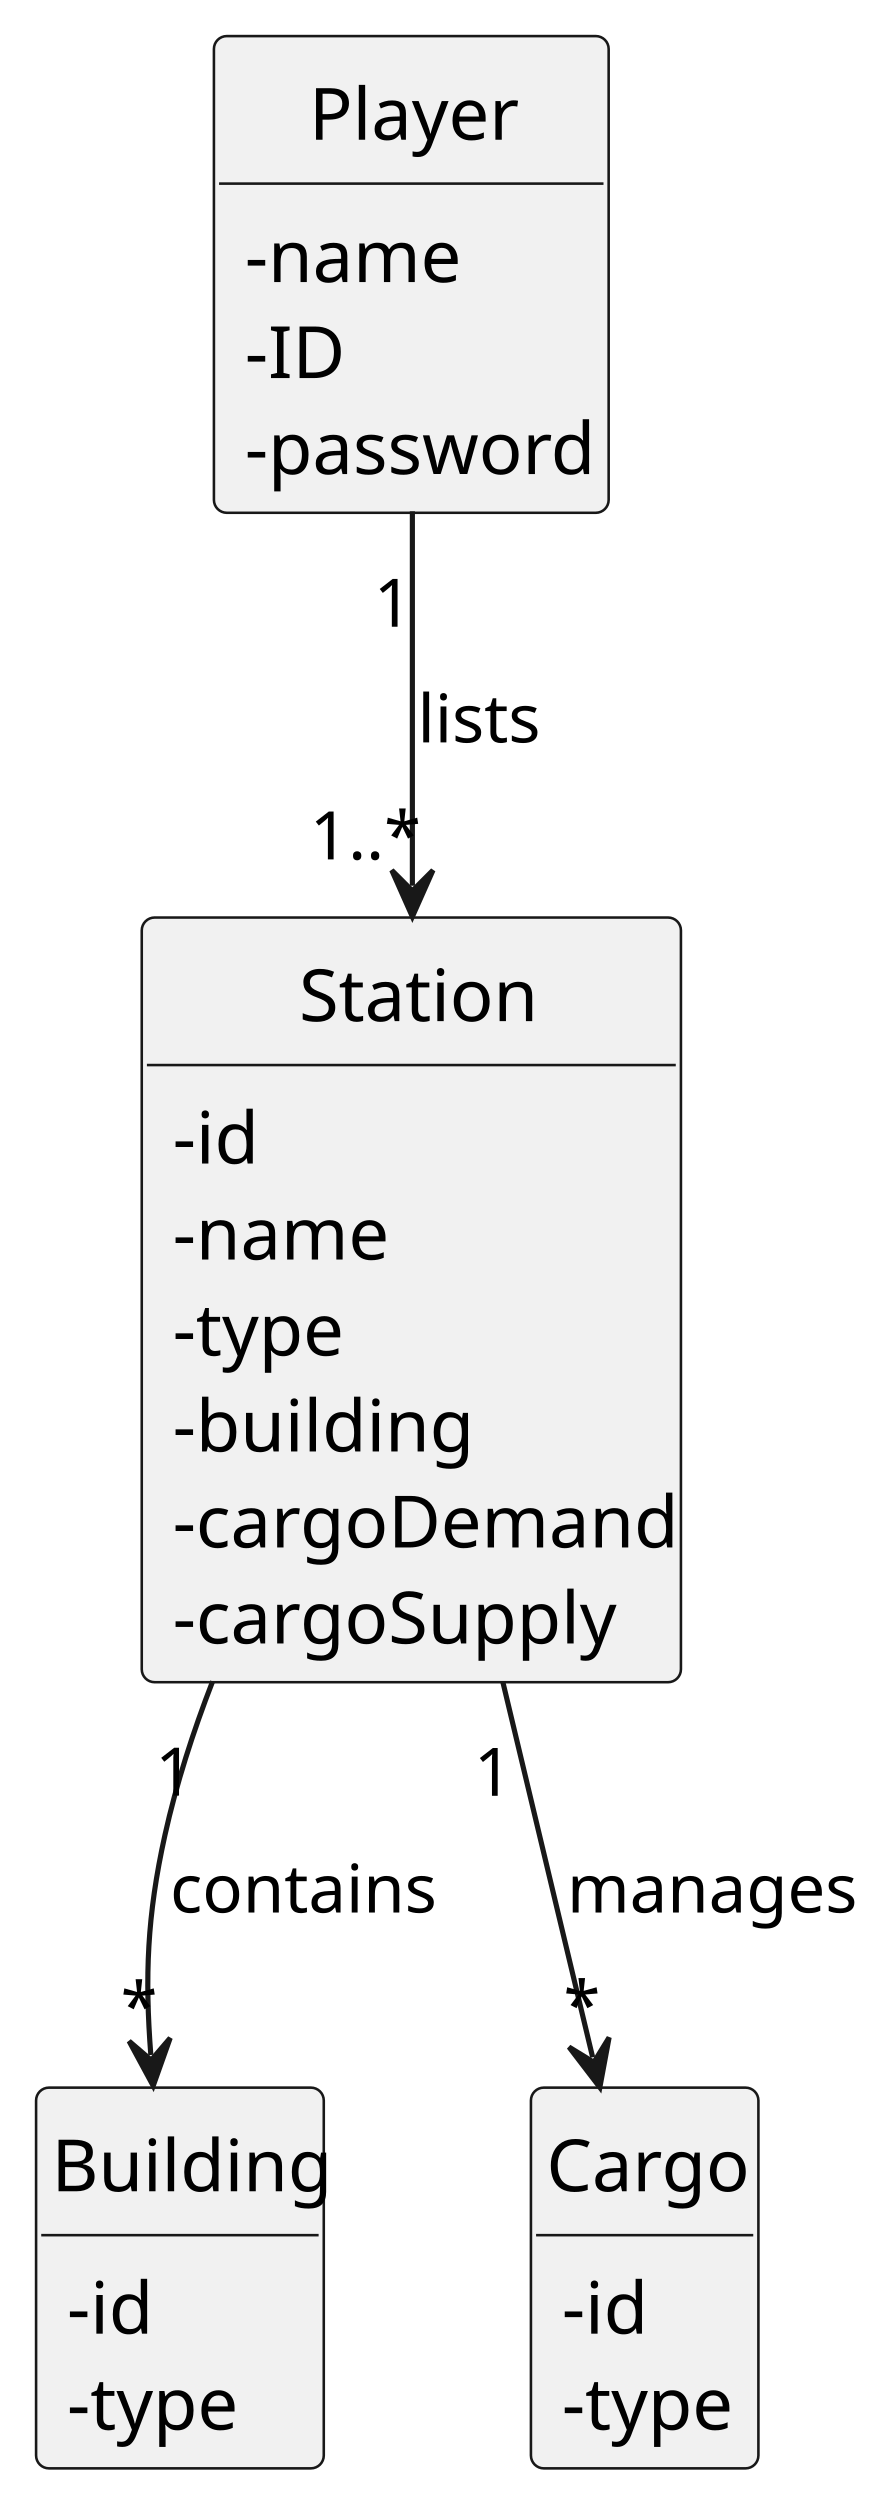
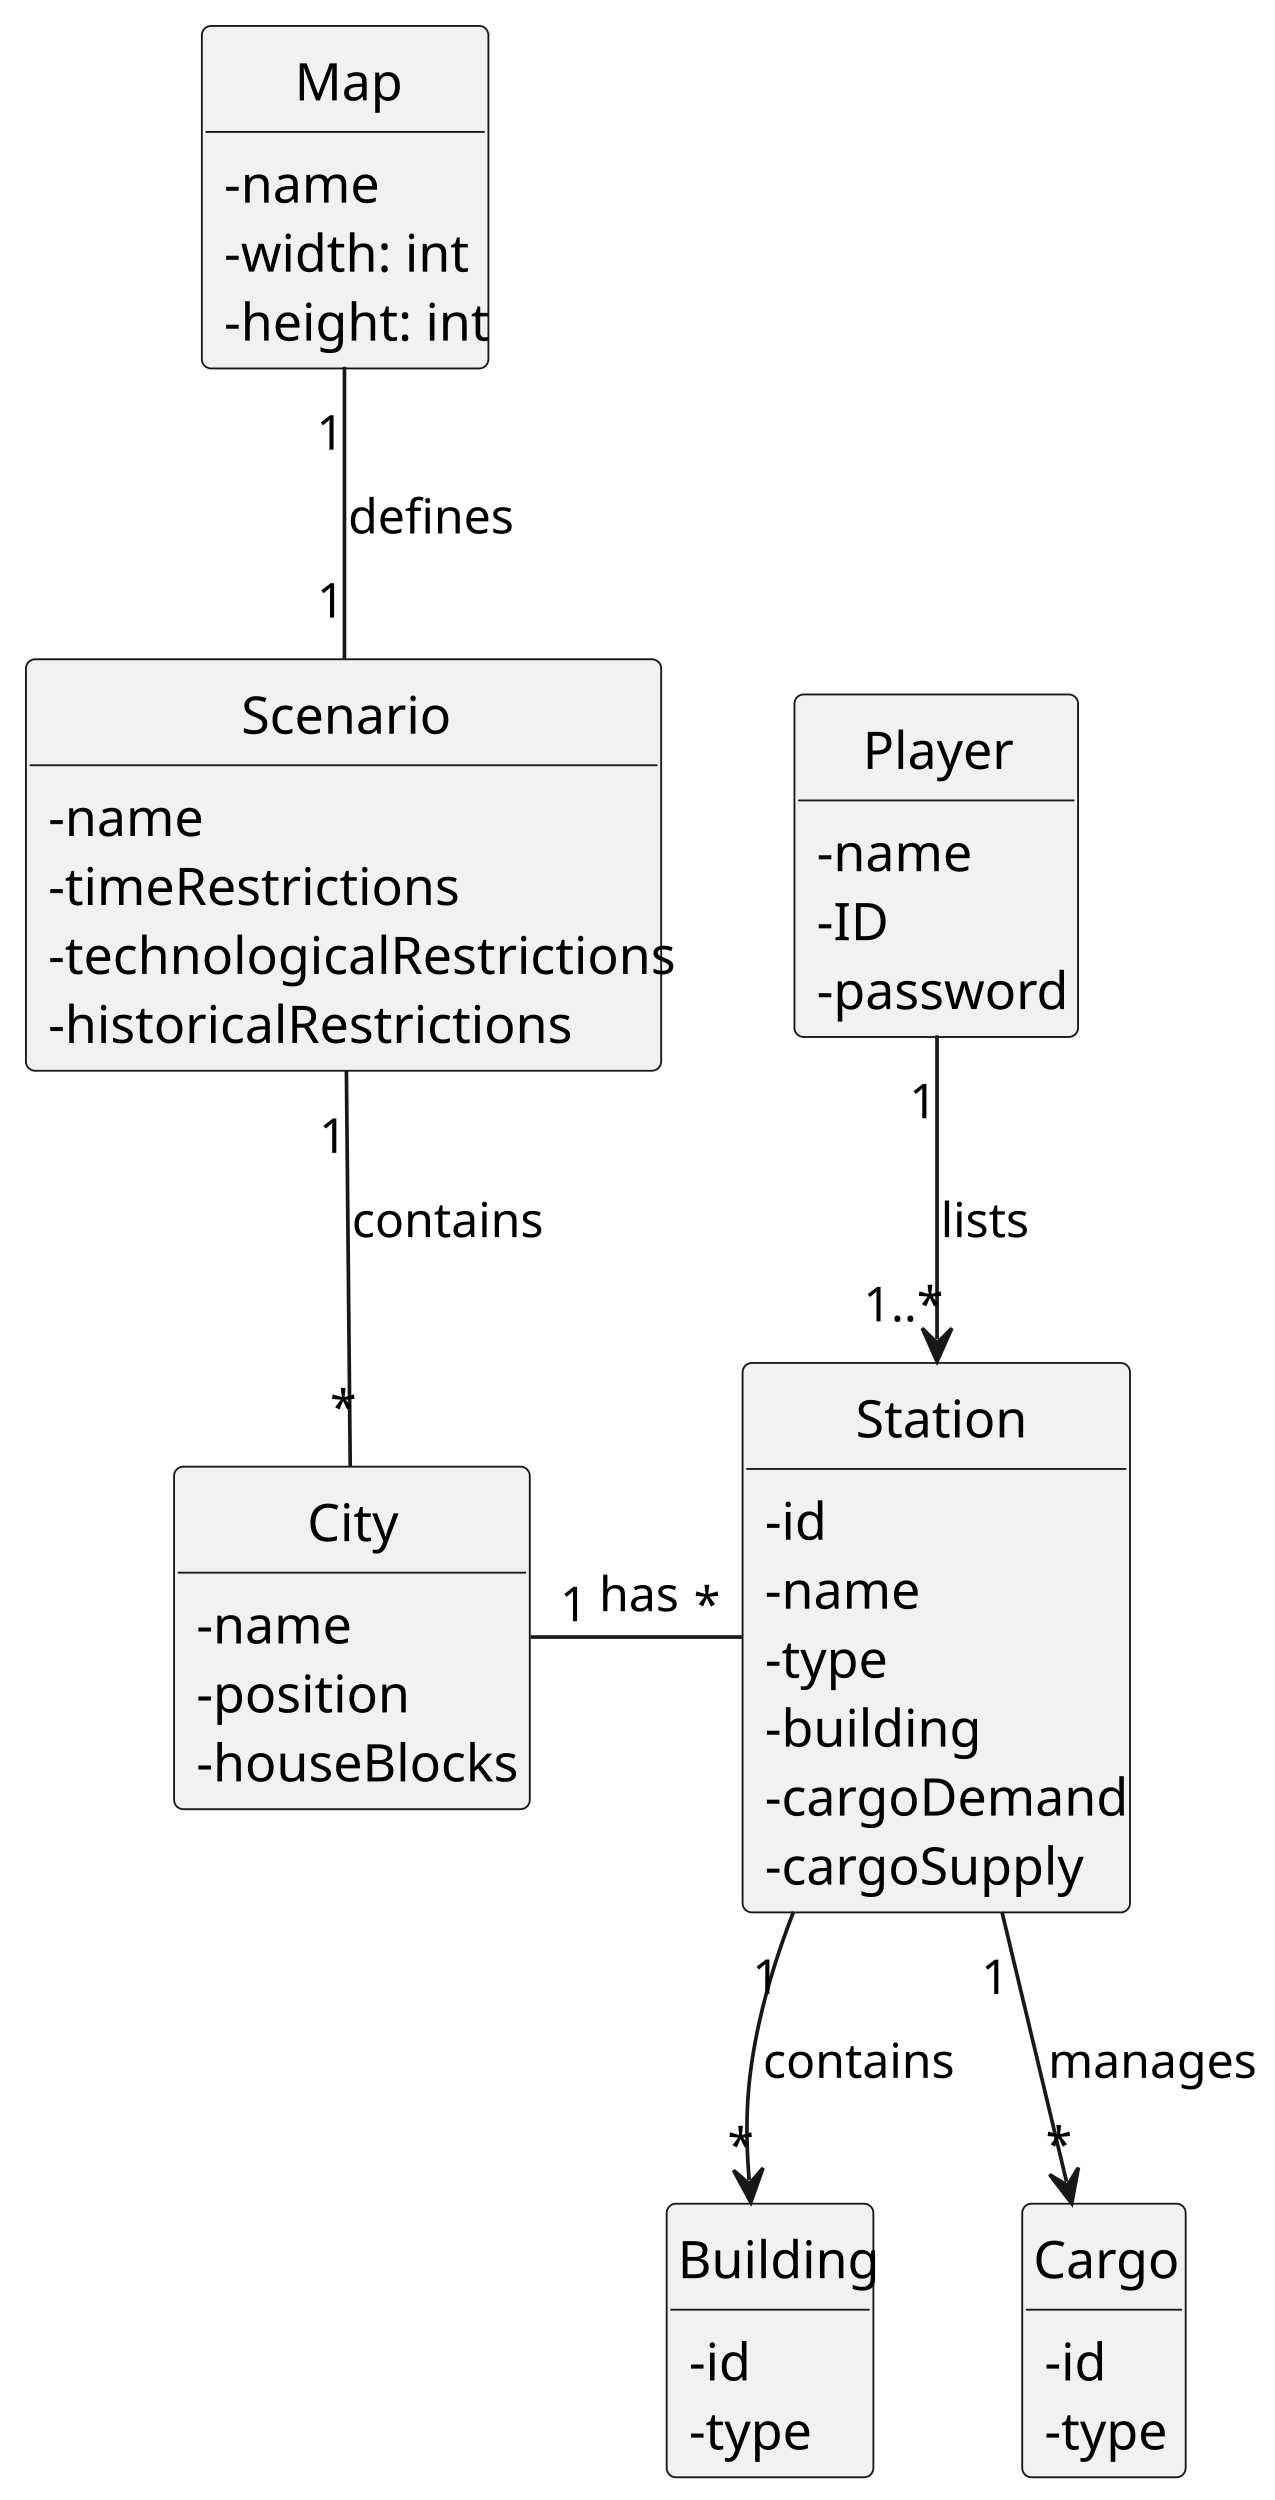
- <svg xmlns="http://www.w3.org/2000/svg" contentStyleType="text/css" height="485px" preserveAspectRatio="none" style="width:171px;height:485px;background:#FFFFFF;" version="1.1" viewBox="0 0 171 485" width="171px" zoomAndPan="magnify">
+ <svg xmlns="http://www.w3.org/2000/svg" contentStyleType="text/css" height="675px" preserveAspectRatio="none" style="width:344px;height:675px;background:#FFFFFF;" version="1.1" viewBox="0 0 344 675" width="344px" zoomAndPan="magnify">
  <defs />
  <g>
+     <g id="elem_Map">
+       <rect codeLine="11" fill="#F1F1F1" height="92.484" id="Map" rx="2.5" ry="2.5" style="stroke:#181818;stroke-width:0.5;" width="77.372" x="54.5" y="7" />
+       <text fill="#000000" font-family="sans-serif" font-size="14" lengthAdjust="spacing" textLength="27.234" x="79.569" y="27.107">Map</text>
+       <line style="stroke:#181818;stroke-width:0.5;" x1="55.5" x2="130.872" y1="35.621" y2="35.621" />
+       <text fill="#000000" font-family="sans-serif" font-size="14" lengthAdjust="spacing" textLength="39.683" x="60.5" y="54.728">-name</text>
+       <text fill="#000000" font-family="sans-serif" font-size="14" lengthAdjust="spacing" textLength="59.91" x="60.5" y="73.35">-width: int</text>
+       <text fill="#000000" font-family="sans-serif" font-size="14" lengthAdjust="spacing" textLength="65.372" x="60.5" y="91.971">-height: int</text>
+     </g>
+     <g id="elem_Scenario">
+       <rect codeLine="17" fill="#F1F1F1" height="111.106" id="Scenario" rx="2.5" ry="2.5" style="stroke:#181818;stroke-width:0.5;" width="171.517" x="7" y="178" />
+       <text fill="#000000" font-family="sans-serif" font-size="14" lengthAdjust="spacing" textLength="55.255" x="65.131" y="198.107">Scenario</text>
+       <line style="stroke:#181818;stroke-width:0.5;" x1="8" x2="177.517" y1="206.621" y2="206.621" />
+       <text fill="#000000" font-family="sans-serif" font-size="14" lengthAdjust="spacing" textLength="39.683" x="13" y="225.728">-name</text>
+       <text fill="#000000" font-family="sans-serif" font-size="14" lengthAdjust="spacing" textLength="104.241" x="13" y="244.35">-timeRestrictions</text>
+       <text fill="#000000" font-family="sans-serif" font-size="14" lengthAdjust="spacing" textLength="159.517" x="13" y="262.971">-technologicalRestrictions</text>
+       <text fill="#000000" font-family="sans-serif" font-size="14" lengthAdjust="spacing" textLength="133.034" x="13" y="281.592">-historicalRestrictions</text>
+     </g>
+     <g id="elem_City">
+       <rect codeLine="24" fill="#F1F1F1" height="92.484" id="City" rx="2.5" ry="2.5" style="stroke:#181818;stroke-width:0.5;" width="96.041" x="47" y="396" />
+       <text fill="#000000" font-family="sans-serif" font-size="14" lengthAdjust="spacing" textLength="24.11" x="82.965" y="416.107">City</text>
+       <line style="stroke:#181818;stroke-width:0.5;" x1="48" x2="142.041" y1="424.621" y2="424.621" />
+       <text fill="#000000" font-family="sans-serif" font-size="14" lengthAdjust="spacing" textLength="39.683" x="53" y="443.728">-name</text>
+       <text fill="#000000" font-family="sans-serif" font-size="14" lengthAdjust="spacing" textLength="52.917" x="53" y="462.35">-position</text>
+       <text fill="#000000" font-family="sans-serif" font-size="14" lengthAdjust="spacing" textLength="84.041" x="53" y="480.971">-houseBlocks</text>
+     </g>
    <g id="elem_Player">
-       <rect codeLine="11" fill="#F1F1F1" height="92.484" id="Player" rx="2.5" ry="2.5" style="stroke:#181818;stroke-width:0.5;" width="76.579" x="41.5" y="7" />
-       <text fill="#000000" font-family="sans-serif" font-size="14" lengthAdjust="spacing" textLength="39.683" x="59.948" y="27.107">Player</text>
-       <line style="stroke:#181818;stroke-width:0.5;" x1="42.5" x2="117.079" y1="35.621" y2="35.621" />
-       <text fill="#000000" font-family="sans-serif" font-size="14" lengthAdjust="spacing" textLength="39.683" x="47.5" y="54.728">-name</text>
-       <text fill="#000000" font-family="sans-serif" font-size="14" lengthAdjust="spacing" textLength="18.662" x="47.5" y="73.35">-ID</text>
-       <text fill="#000000" font-family="sans-serif" font-size="14" lengthAdjust="spacing" textLength="64.579" x="47.5" y="91.971">-password</text>
+       <rect codeLine="30" fill="#F1F1F1" height="92.484" id="Player" rx="2.5" ry="2.5" style="stroke:#181818;stroke-width:0.5;" width="76.579" x="214.5" y="187.5" />
+       <text fill="#000000" font-family="sans-serif" font-size="14" lengthAdjust="spacing" textLength="39.683" x="232.948" y="207.607">Player</text>
+       <line style="stroke:#181818;stroke-width:0.5;" x1="215.5" x2="290.079" y1="216.121" y2="216.121" />
+       <text fill="#000000" font-family="sans-serif" font-size="14" lengthAdjust="spacing" textLength="39.683" x="220.5" y="235.228">-name</text>
+       <text fill="#000000" font-family="sans-serif" font-size="14" lengthAdjust="spacing" textLength="18.662" x="220.5" y="253.85">-ID</text>
+       <text fill="#000000" font-family="sans-serif" font-size="14" lengthAdjust="spacing" textLength="64.579" x="220.5" y="272.471">-password</text>
    </g>
    <g id="elem_Station">
-       <rect codeLine="17" fill="#F1F1F1" height="148.348" id="Station" rx="2.5" ry="2.5" style="stroke:#181818;stroke-width:0.5;" width="104.6" x="27.5" y="178" />
-       <text fill="#000000" font-family="sans-serif" font-size="14" lengthAdjust="spacing" textLength="43.586" x="58.007" y="198.107">Station</text>
-       <line style="stroke:#181818;stroke-width:0.5;" x1="28.5" x2="131.1" y1="206.621" y2="206.621" />
-       <text fill="#000000" font-family="sans-serif" font-size="14" lengthAdjust="spacing" textLength="15.559" x="33.5" y="225.728">-id</text>
-       <text fill="#000000" font-family="sans-serif" font-size="14" lengthAdjust="spacing" textLength="39.683" x="33.5" y="244.35">-name</text>
-       <text fill="#000000" font-family="sans-serif" font-size="14" lengthAdjust="spacing" textLength="31.124" x="33.5" y="262.971">-type</text>
-       <text fill="#000000" font-family="sans-serif" font-size="14" lengthAdjust="spacing" textLength="52.924" x="33.5" y="281.592">-building</text>
-       <text fill="#000000" font-family="sans-serif" font-size="14" lengthAdjust="spacing" textLength="92.6" x="33.5" y="300.213">-cargoDemand</text>
-       <text fill="#000000" font-family="sans-serif" font-size="14" lengthAdjust="spacing" textLength="82.489" x="33.5" y="318.834">-cargoSupply</text>
+       <rect codeLine="36" fill="#F1F1F1" height="148.348" id="Station" rx="2.5" ry="2.5" style="stroke:#181818;stroke-width:0.5;" width="104.6" x="200.5" y="368" />
+       <text fill="#000000" font-family="sans-serif" font-size="14" lengthAdjust="spacing" textLength="43.586" x="231.007" y="388.107">Station</text>
+       <line style="stroke:#181818;stroke-width:0.5;" x1="201.5" x2="304.1" y1="396.621" y2="396.621" />
+       <text fill="#000000" font-family="sans-serif" font-size="14" lengthAdjust="spacing" textLength="15.559" x="206.5" y="415.728">-id</text>
+       <text fill="#000000" font-family="sans-serif" font-size="14" lengthAdjust="spacing" textLength="39.683" x="206.5" y="434.35">-name</text>
+       <text fill="#000000" font-family="sans-serif" font-size="14" lengthAdjust="spacing" textLength="31.124" x="206.5" y="452.971">-type</text>
+       <text fill="#000000" font-family="sans-serif" font-size="14" lengthAdjust="spacing" textLength="52.924" x="206.5" y="471.592">-building</text>
+       <text fill="#000000" font-family="sans-serif" font-size="14" lengthAdjust="spacing" textLength="92.6" x="206.5" y="490.213">-cargoDemand</text>
+       <text fill="#000000" font-family="sans-serif" font-size="14" lengthAdjust="spacing" textLength="82.489" x="206.5" y="508.834">-cargoSupply</text>
    </g>
    <g id="elem_Building">
-       <rect codeLine="26" fill="#F1F1F1" height="73.863" id="Building" rx="2.5" ry="2.5" style="stroke:#181818;stroke-width:0.5;" width="55.813" x="7" y="405" />
-       <text fill="#000000" font-family="sans-serif" font-size="14" lengthAdjust="spacing" textLength="49.813" x="10" y="425.107">Building</text>
-       <line style="stroke:#181818;stroke-width:0.5;" x1="8" x2="61.813" y1="433.621" y2="433.621" />
-       <text fill="#000000" font-family="sans-serif" font-size="14" lengthAdjust="spacing" textLength="15.559" x="13" y="452.728">-id</text>
-       <text fill="#000000" font-family="sans-serif" font-size="14" lengthAdjust="spacing" textLength="31.124" x="13" y="471.35">-type</text>
+       <rect codeLine="45" fill="#F1F1F1" height="73.863" id="Building" rx="2.5" ry="2.5" style="stroke:#181818;stroke-width:0.5;" width="55.813" x="180" y="595" />
+       <text fill="#000000" font-family="sans-serif" font-size="14" lengthAdjust="spacing" textLength="49.813" x="183" y="615.107">Building</text>
+       <line style="stroke:#181818;stroke-width:0.5;" x1="181" x2="234.814" y1="623.621" y2="623.621" />
+       <text fill="#000000" font-family="sans-serif" font-size="14" lengthAdjust="spacing" textLength="15.559" x="186" y="642.729">-id</text>
+       <text fill="#000000" font-family="sans-serif" font-size="14" lengthAdjust="spacing" textLength="31.124" x="186" y="661.35">-type</text>
    </g>
    <g id="elem_Cargo">
-       <rect codeLine="31" fill="#F1F1F1" height="73.863" id="Cargo" rx="2.5" ry="2.5" style="stroke:#181818;stroke-width:0.5;" width="44.131" x="103" y="405" />
-       <text fill="#000000" font-family="sans-serif" font-size="14" lengthAdjust="spacing" textLength="38.131" x="106" y="425.107">Cargo</text>
-       <line style="stroke:#181818;stroke-width:0.5;" x1="104" x2="146.131" y1="433.621" y2="433.621" />
-       <text fill="#000000" font-family="sans-serif" font-size="14" lengthAdjust="spacing" textLength="15.559" x="109" y="452.728">-id</text>
-       <text fill="#000000" font-family="sans-serif" font-size="14" lengthAdjust="spacing" textLength="31.124" x="109" y="471.35">-type</text>
+       <rect codeLine="50" fill="#F1F1F1" height="73.863" id="Cargo" rx="2.5" ry="2.5" style="stroke:#181818;stroke-width:0.5;" width="44.131" x="276" y="595" />
+       <text fill="#000000" font-family="sans-serif" font-size="14" lengthAdjust="spacing" textLength="38.131" x="279" y="615.107">Cargo</text>
+       <line style="stroke:#181818;stroke-width:0.5;" x1="277" x2="319.131" y1="623.621" y2="623.621" />
+       <text fill="#000000" font-family="sans-serif" font-size="14" lengthAdjust="spacing" textLength="15.559" x="282" y="642.729">-id</text>
+       <text fill="#000000" font-family="sans-serif" font-size="14" lengthAdjust="spacing" textLength="31.124" x="282" y="661.35">-type</text>
+     </g>
+     <g id="link_Map_Scenario">
+       <path codeLine="55" d="M93,99.04 C93,123 93,152.65 93,177.91 " fill="none" id="Map-Scenario" style="stroke:#181818;stroke-width:1.0;" />
+       <text fill="#000000" font-family="sans-serif" font-size="13" lengthAdjust="spacing" textLength="41.92" x="94" y="144.028">defines</text>
+       <text fill="#000000" font-family="sans-serif" font-size="13" lengthAdjust="spacing" textLength="7.23" x="85.453" y="121.405">1</text>
+       <text fill="#000000" font-family="sans-serif" font-size="13" lengthAdjust="spacing" textLength="7.23" x="85.597" y="166.739">1</text>
+     </g>
+     <g id="link_Scenario_City">
+       <path codeLine="56" d="M93.53,289.03 C93.85,322.36 94.26,364.5 94.56,395.94 " fill="none" id="Scenario-City" style="stroke:#181818;stroke-width:1.0;" />
+       <text fill="#000000" font-family="sans-serif" font-size="13" lengthAdjust="spacing" textLength="48.42" x="95" y="334.028">contains</text>
+       <text fill="#000000" font-family="sans-serif" font-size="13" lengthAdjust="spacing" textLength="7.23" x="86.195" y="311.274">1</text>
+       <text fill="#000000" font-family="sans-serif" font-size="13" lengthAdjust="spacing" textLength="5.059" x="89.111" y="384.599">*</text>
+     </g>
+     <g id="link_City_Station">
+       <path codeLine="57" d="M143.26,442 C161.32,442 181.92,442 200.36,442 " fill="none" id="City-Station" style="stroke:#181818;stroke-width:1.0;" />
+       <text fill="#000000" font-family="sans-serif" font-size="13" lengthAdjust="spacing" textLength="20.96" x="161.75" y="435.028">has</text>
+       <text fill="#000000" font-family="sans-serif" font-size="13" lengthAdjust="spacing" textLength="7.23" x="151.2" y="437.712">1</text>
+       <text fill="#000000" font-family="sans-serif" font-size="13" lengthAdjust="spacing" textLength="5.059" x="187.295" y="437.776">*</text>
    </g>
    <g id="link_Player_Station">
-       <path codeLine="36" d="M80,99.2 C80,122.48 80,145.46 80,171.83 " fill="none" id="Player-to-Station" style="stroke:#181818;stroke-width:1.0;" />
-       <polygon fill="#181818" points="80,177.83,84,168.83,80,172.83,76,168.83,80,177.83" style="stroke:#181818;stroke-width:1.0;" />
-       <text fill="#000000" font-family="sans-serif" font-size="13" lengthAdjust="spacing" textLength="22.388" x="81" y="144.028">lists</text>
-       <text fill="#000000" font-family="sans-serif" font-size="13" lengthAdjust="spacing" textLength="7.23" x="72.514" y="121.59">1</text>
-       <text fill="#000000" font-family="sans-serif" font-size="13" lengthAdjust="spacing" textLength="19.513" x="60.11" y="166.718">1..*</text>
+       <path codeLine="58" d="M253,279.56 C253,305.31 253,332.24 253,361.63 " fill="none" id="Player-to-Station" style="stroke:#181818;stroke-width:1.0;" />
+       <polygon fill="#181818" points="253,367.63,257,358.63,253,362.63,249,358.63,253,367.63" style="stroke:#181818;stroke-width:1.0;" />
+       <text fill="#000000" font-family="sans-serif" font-size="13" lengthAdjust="spacing" textLength="22.388" x="254" y="334.028">lists</text>
+       <text fill="#000000" font-family="sans-serif" font-size="13" lengthAdjust="spacing" textLength="7.23" x="245.514" y="301.928">1</text>
+       <text fill="#000000" font-family="sans-serif" font-size="13" lengthAdjust="spacing" textLength="19.513" x="233.138" y="356.757">1..*</text>
    </g>
    <g id="link_Station_Building">
-       <path codeLine="37" d="M41.25,326.18 C37.45,335.98 34.2,346.08 32,356 C28.52,371.71 28.089,383.478 29.259,398.668 " fill="none" id="Station-to-Building" style="stroke:#181818;stroke-width:1.0;" />
-       <polygon fill="#181818" points="29.72,404.65,33.017,395.369,29.336,399.665,25.041,395.984,29.72,404.65" style="stroke:#181818;stroke-width:1.0;" />
-       <text fill="#000000" font-family="sans-serif" font-size="13" lengthAdjust="spacing" textLength="48.42" x="33" y="371.028">contains</text>
-       <text fill="#000000" font-family="sans-serif" font-size="13" lengthAdjust="spacing" textLength="7.23" x="30.122" y="348.344">1</text>
-       <text fill="#000000" font-family="sans-serif" font-size="13" lengthAdjust="spacing" textLength="5.059" x="23.404" y="393.835">*</text>
+       <path codeLine="59" d="M214.25,516.18 C210.45,525.98 207.2,536.08 205,546 C201.52,561.71 201.089,573.478 202.259,588.668 " fill="none" id="Station-to-Building" style="stroke:#181818;stroke-width:1.0;" />
+       <polygon fill="#181818" points="202.72,594.65,206.017,585.369,202.336,589.665,198.041,585.984,202.72,594.65" style="stroke:#181818;stroke-width:1.0;" />
+       <text fill="#000000" font-family="sans-serif" font-size="13" lengthAdjust="spacing" textLength="48.42" x="206" y="561.028">contains</text>
+       <text fill="#000000" font-family="sans-serif" font-size="13" lengthAdjust="spacing" textLength="7.23" x="203.122" y="538.344">1</text>
+       <text fill="#000000" font-family="sans-serif" font-size="13" lengthAdjust="spacing" textLength="5.059" x="196.404" y="583.835">*</text>
    </g>
    <g id="link_Station_Cargo">
-       <path codeLine="38" d="M97.53,326.22 C103.99,353.24 109.645,376.825 114.975,399.115 " fill="none" id="Station-to-Cargo" style="stroke:#181818;stroke-width:1.0;" />
-       <polygon fill="#181818" points="116.37,404.95,118.167,395.267,115.207,400.087,110.387,397.127,116.37,404.95" style="stroke:#181818;stroke-width:1.0;" />
-       <text fill="#000000" font-family="sans-serif" font-size="13" lengthAdjust="spacing" textLength="53.479" x="110" y="371.028">manages</text>
-       <text fill="#000000" font-family="sans-serif" font-size="13" lengthAdjust="spacing" textLength="7.23" x="91.942" y="348.388">1</text>
-       <text fill="#000000" font-family="sans-serif" font-size="13" lengthAdjust="spacing" textLength="5.059" x="109.311" y="393.62">*</text>
+       <path codeLine="60" d="M270.53,516.22 C276.99,543.24 282.645,566.824 287.975,589.115 " fill="none" id="Station-to-Cargo" style="stroke:#181818;stroke-width:1.0;" />
+       <polygon fill="#181818" points="289.37,594.95,291.167,585.266,288.207,590.087,283.387,587.127,289.37,594.95" style="stroke:#181818;stroke-width:1.0;" />
+       <text fill="#000000" font-family="sans-serif" font-size="13" lengthAdjust="spacing" textLength="53.479" x="283" y="561.028">manages</text>
+       <text fill="#000000" font-family="sans-serif" font-size="13" lengthAdjust="spacing" textLength="7.23" x="264.942" y="538.388">1</text>
+       <text fill="#000000" font-family="sans-serif" font-size="13" lengthAdjust="spacing" textLength="5.059" x="282.311" y="583.62">*</text>
    </g>
  </g>
</svg>
